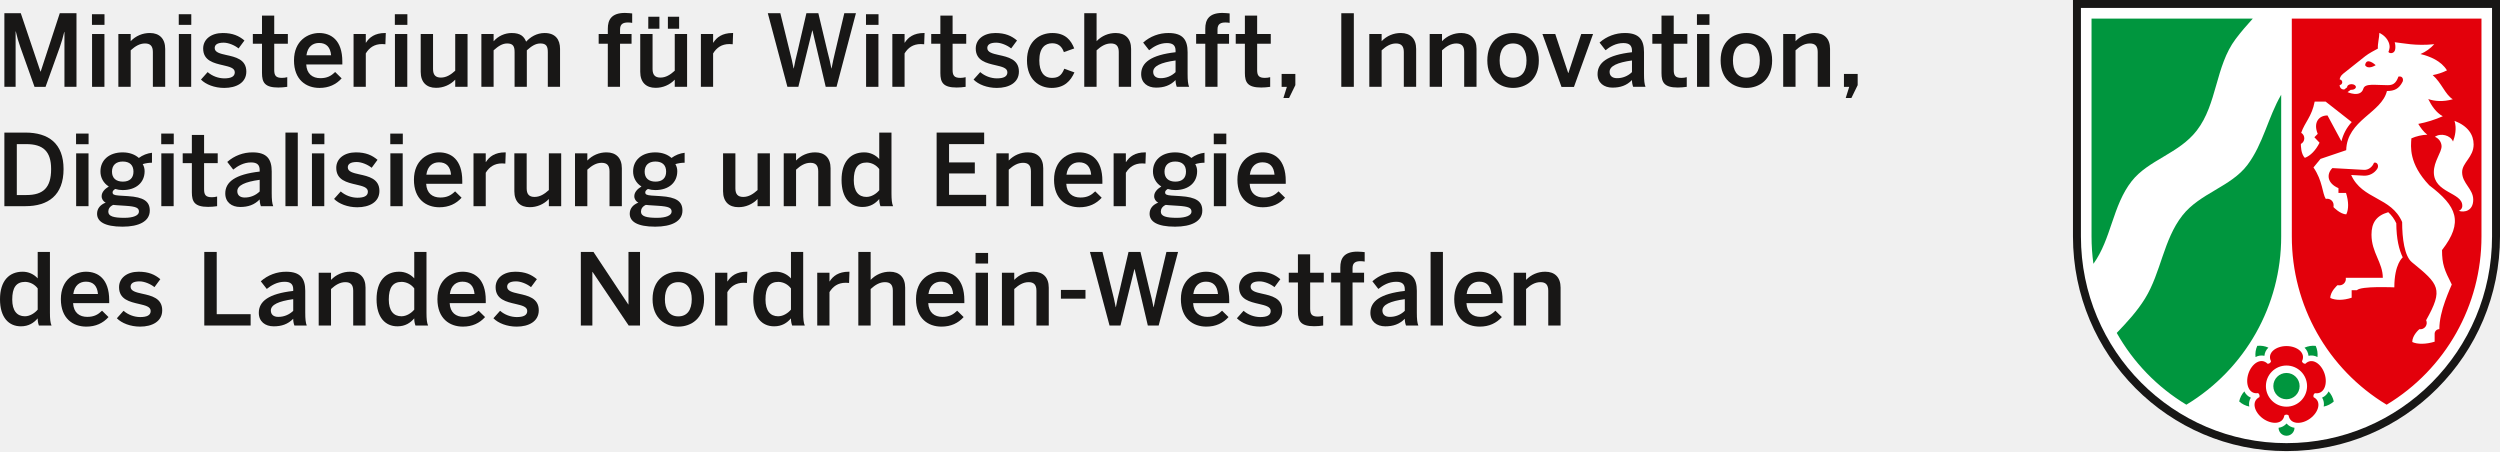
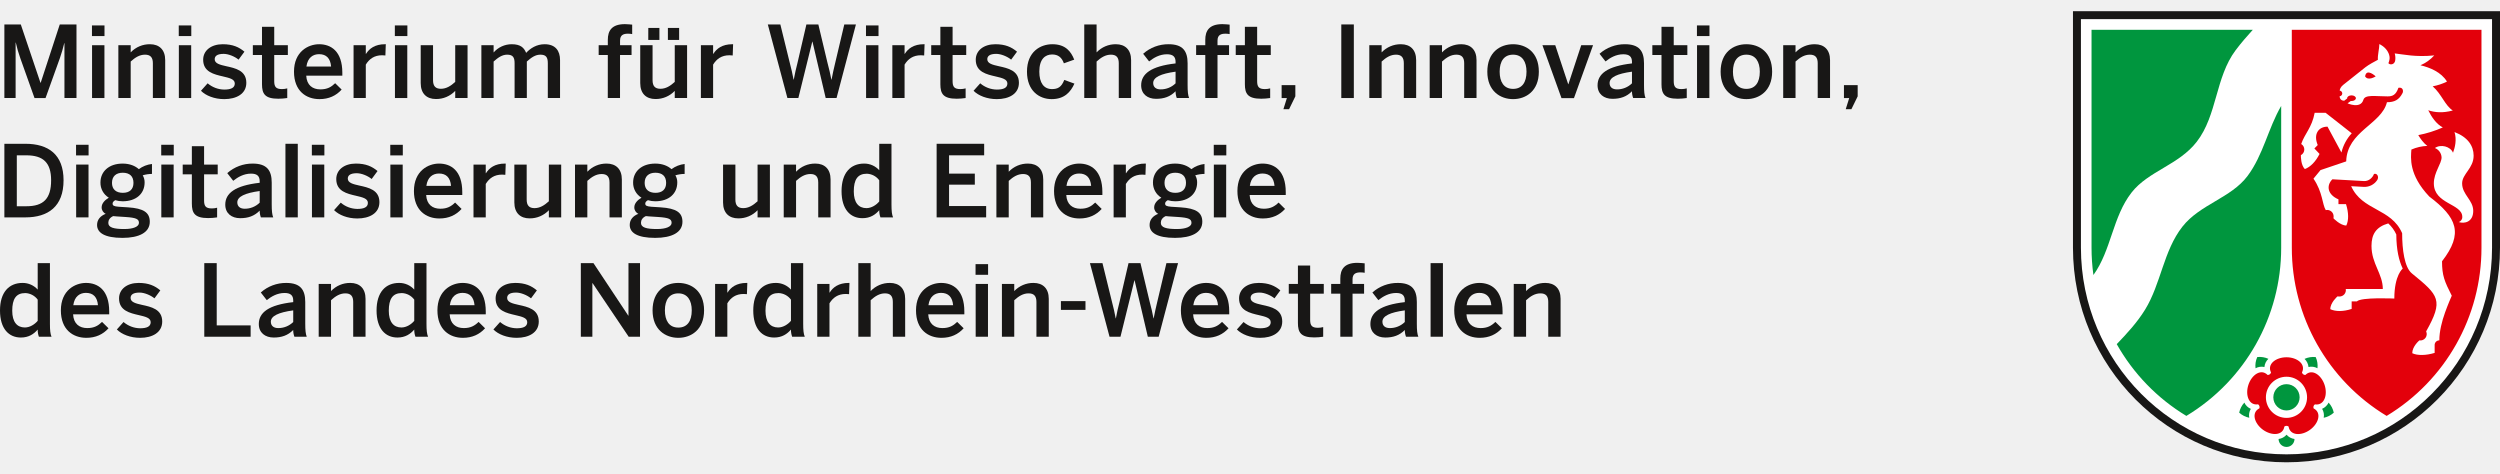
- <svg xmlns="http://www.w3.org/2000/svg" viewBox="0 0 2513.63 453.54">
+ <svg xmlns="http://www.w3.org/2000/svg" width="238.23" height="45.12" viewBox="0 0 2513.63 453.54">
  <defs>
    <style>.cls-1{fill:#fff;}.cls-1,.cls-2,.cls-4{fill-rule:evenodd;}.cls-2,.cls-5{fill:#181716;}.cls-3{fill:#00963e;}.cls-4{fill:#e3000b;}</style>
  </defs>
  <g id="Ebene_2" data-name="Ebene 2">
    <g id="NRW_W_CMYK">
      <path id="Weiß" class="cls-1" d="M2299,451.41c-117.35,0-212.54-95.67-212.54-213.65V2.13H2511.5V237.76C2511.5,355.74,2416.31,451.41,2299,451.41Z" />
      <path id="Schwarz" class="cls-2" d="M2505.63,237.76c0,114.77-92.6,207.79-206.68,207.79s-206.68-93-206.68-207.79V8h413.35Zm8-237.76V237.76c0,119.15-96.14,215.79-214.68,215.79s-214.68-96.63-214.68-215.79V0Z" />
      <path id="Grün" class="cls-3" d="M2293.62,95.25V237.76a197.24,197.24,0,0,1-95.34,169.15,197.64,197.64,0,0,1-70-72.16c10.37-10.81,20.52-21.77,28.44-34.6,16.1-26.12,18.5-59.18,37.58-83.51,17.67-22.53,48.85-28.77,65.46-50.93C2275.6,144.59,2280.45,117.86,2293.62,95.25ZM2102.94,18.67h162.15c-6,6.63-11.9,13.4-17.29,20.58-20.44,27.28-18.42,65.35-39.06,92-18,23.33-48.61,29.44-65.5,51-19.14,24.43-20.38,58-38.41,83a199.93,199.93,0,0,1-1.89-27.51Zm196,382.76a13.22,13.22,0,1,1,13.22-13.22A13.22,13.22,0,0,1,2298.95,401.43Zm42.35-7.91a21.29,21.29,0,0,1,5.21,10.14,21.29,21.29,0,0,1-10.12,5.13,12.54,12.54,0,0,0-1.61-9A12.89,12.89,0,0,0,2341.3,393.52Zm-24.21-43.94a21.28,21.28,0,0,1,11.25-1.82A21.29,21.29,0,0,1,2330.1,359a12.53,12.53,0,0,0-9-1.25A12.89,12.89,0,0,0,2317.09,349.58ZM2267.82,359a21.3,21.3,0,0,1,1.75-11.27,21.3,21.3,0,0,1,11.2,1.8,12.55,12.55,0,0,0-4,8.21A12.89,12.89,0,0,0,2267.82,359Zm-6.3,49.76a21.27,21.27,0,0,1-10.12-5.13,21.3,21.3,0,0,1,5.17-10.1,12.55,12.55,0,0,0,6.52,6.3A12.55,12.55,0,0,0,2261.52,408.79ZM2307,430.12a8,8,0,1,1-16,0,12.54,12.54,0,0,0,8-4.3A12.92,12.92,0,0,0,2307,430.12Z" />
      <path id="Rot" class="cls-4" d="M2319.64,388.21a20.69,20.69,0,1,1-20.69-20.69A20.69,20.69,0,0,1,2319.64,388.21Zm-44.37,32.6c-8.69-6.31-11.94-17.27-3.58-21.5a3.43,3.43,0,0,0-1.32-4.06c-9.25,1.49-13.06-9.29-9.74-19.5s12.73-16.69,19.34-10a3.43,3.43,0,0,0,3.45-2.51c-4.28-8.34,4.8-15.29,15.54-15.29s19.81,7,15.53,15.29a3.43,3.43,0,0,0,3.45,2.51c6.61-6.64,16-.16,19.34,10.06s-.49,21-9.74,19.5a3.43,3.43,0,0,0-1.32,4.06c8.36,4.23,5.11,15.19-3.59,21.5s-20.11,6-21.55-3.24a3.43,3.43,0,0,0-4.27,0C2295.38,426.83,2284,427.12,2275.26,420.81Zm83.32-141.47h37.22c0-15.34-11.39-25.4-11.39-43.35,0-11.74,4.61-19.1,16.86-22.64a34.31,34.31,0,0,1,8.08,11.15c.11,15.71,2.73,26.5,6.48,34.3,0,0-8.46,6.44-8.46,30.12,0,0-33.58-1.54-37.61,2.84h-5.29v7.58c-8.27,2.72-16,2.81-21.48.28,0-6.74,7.23-12.87,7.23-12.87.75,0,1.37.12,2,.12a6.42,6.42,0,0,0,6.33-7.54Zm-41.18-120.6c-4-4-4-12.46-4-14a6.43,6.43,0,0,0,.34-11.21c3.62-10.68,10.68-16.23,13.54-31.39h11l26.27,20.61a43.28,43.28,0,0,0-10.36,19.33l-14-26c-9,0-14.48,7.43-9.83,18.51L2327,138l5.2,5.51C2328.32,151.19,2323.11,156.57,2317.4,158.73Zm108,185.12c0-6.61,6.49-12.32,7.14-12.87a6.43,6.43,0,0,0,6.82-9.06c17.62-31.44,13-36-14.35-58.31-7.47-6.11-9.78-24-9.78-40.37-10.85-25.36-40.19-22.42-51.25-47.31l12.82.7a15.26,15.26,0,0,0,13.38-6.89c2-3.05,0-7.22-3.27-6.1-1.49,4.11-5.51,7.37-10,7.13L2345.1,169c-6.33,6.3-5,15.41,6.11,20.17V194h7.6c2.71,8.59,2.8,16.29.29,21.48-6.06,0-12.89-7.23-12.89-7.23,0-.75.12-1.38.12-2a6.43,6.43,0,0,0-7.88-6.26c-3.61-5.73-3-18-12.37-31.63l7.07-8.6L2359,151c.75-30.33,35.6-37.34,40.95-59.49,7.46,0,12.12-2.21,15.73-9.29.94-1.83.5-6.15-4.17-5.22-2.6,7.35-6,8.64-10.87,8.64-12.56,0-22.69-2.11-24.38,3.48-2.84,9.44-15.93,3.52-15.93,3.52l3.2-2.33a6.67,6.67,0,0,0,.81,0c2.42,0,4.39-1.28,4.39-2.85s-2-2.85-4.39-2.85-4.39,1.28-4.39,2.85a1.89,1.89,0,0,0,0,.29L2357,90c-3.87,0-4.55-3-4.65-4.47a2.85,2.85,0,0,0,.12-5.68c.06-1.16.71-3.55,3.48-5.75l22.33-17.73c3.24-2.57,9.69-6,12.56-7.51-.35-4.86,1.49-11.27,1.49-15.81,0,0,6.57,2.81,9.25,9.2,2,4.72.73,7.66-.15,10,1.21,1.9,6.28,1.92,6.88-3a17.17,17.17,0,0,0-.53-6.81c8.69.94,20.93,3.92,39.74,2a39.16,39.16,0,0,1-13.87,9.91c9.37,2.22,20.9,6.83,26.66,16.42a54.92,54.92,0,0,1-14.35,4.75c9,7.83,12.51,19.55,20.21,24.29-10,2.77-18.2,2-24.68-.21,3.13,6.4,8,13.85,14.63,17.26a113.4,113.4,0,0,1-24.66,7.72c2.13,3.56,5.26,8,9.08,10.85a43.94,43.94,0,0,0-16,3.68c-.59,8.21-2.85,25.26,18,47.24,27.75,21,34.67,36.88,12.8,65.08,0,14.29,2.39,20,9.8,34.64-.64,1.43-3.67,8.29-6.7,16.69-3.32,9.2-5.81,19.31-5.81,28.19a4.68,4.68,0,0,0-4.71,5v7.6C2439.27,346.23,2430.5,346.34,2425.38,343.86ZM2378,65.52c3,5,10.64,0,10.64,0S2379.37,56.75,2378,65.52Zm109.11,79.73c0,12.78-11.56,18.31-11.56,27.86,0,11.3,11.17,16.75,11.17,27.65,0,11.27-8.86,13.17-14.6,11.23a5.11,5.11,0,0,0,3.58-5.26c0-13.35-28.59-12.65-28.59-33.62,0-11,7.78-19.69,7.78-26.16a10.66,10.66,0,0,0-6.71-9.39c5.85-4.15,15.68-1.61,18.21,4.75,2-5.29,3.89-13.16,1.5-20.81,13.44,5.15,19.19,13.9,19.22,23.69ZM2304.29,18.67H2495V237.76a197.24,197.24,0,0,1-95.34,169.15,197.24,197.24,0,0,1-95.34-169.15Z" />
    </g>
    <g id="Ebene_4" data-name="Ebene 4">
      <path class="cls-5" d="M4.4,13.3H20.9L40.7,72h.2L60.1,13.3H76.9v74H64.8V32.1h-.2a150.62,150.62,0,0,1-4.4,15.1L45.8,87.31H34.7L20.4,47.2a126.58,126.58,0,0,1-4.5-15.6h-.2v55.7H4.4Z" />
      <path class="cls-5" d="M92.46,14.3h12.6V25H92.46Zm.1,19.9H105v53.1H92.56Z" />
      <path class="cls-5" d="M119,34.2h12.4v7.2a26.32,26.32,0,0,1,19.4-8.2c9.3,0,15.3,5.5,15.3,16v38.1h-12.4v-35c0-5.9-2.5-8.6-7.9-8.6s-9.9,2.8-14.4,6.9v36.7H119Z" />
      <path class="cls-5" d="M179.73,14.3h12.6V25h-12.6Zm.1,19.9h12.4v53.1h-12.4Z" />
      <path class="cls-5" d="M202.07,80l6.7-7.5a26.17,26.17,0,0,0,16.7,6.3c6.6,0,10.6-1.7,10.6-6.1s-5.4-5.6-11.8-7.1c-9.1-2.1-20-4.5-20-16.8,0-9.3,8-15.6,19.7-15.6,10.1,0,16.3,2.9,21.8,7.5l-5.9,8c-3.9-3.2-10.2-5.8-15-5.8-6.8,0-9,2.4-9,5.4,0,4.3,5.3,5.6,11.6,7,9.1,2,20.2,4.3,20.2,16.7,0,11.2-10.1,16.4-22.2,16.4C215.67,88.41,206.87,84.91,202.07,80Z" />
      <path class="cls-5" d="M263.42,73.41V44h-9.2V34.2h9.2V15.7h12.3V34.2h13.7V44h-13.7v26.3c0,5.7,1.7,8,7.8,8a20,20,0,0,0,5.3-.7v9.7a60.7,60.7,0,0,1-9,.7C266.32,88,263.42,83,263.42,73.41Z" />
      <path class="cls-5" d="M295.6,60.8c0-20.2,14.3-27.6,25.3-27.6,11.9,0,23.3,7.1,23.3,28.7v2.9H307.9c.5,9.6,6.4,13.8,14.2,13.8,6.9,0,10.9-2.3,14.9-6.2l6.5,6.4c-5.5,6.1-12.8,9.6-22.3,9.6C307.9,88.41,295.6,80.31,295.6,60.8Zm37.3-5.2c-.7-8.1-4.7-12.4-12.1-12.4-6,0-11.5,3.4-12.7,12.4Z" />
      <path class="cls-5" d="M355.49,34.2h12.3v8.7h.2c3.3-5.3,9-9.7,19.1-9.7h.8l-.4,11.3c-.6-.1-2.6-.2-3.3-.2-7.9,0-12.9,3.7-16.4,9.4v33.6h-12.3Z" />
      <path class="cls-5" d="M397,14.3h12.6V25H397Zm.1,19.9h12.4v53.1h-12.4Z" />
      <path class="cls-5" d="M423,72.31V34.2h12.4v35.2c0,5.9,2.5,8.6,7.9,8.6s9.9-2.8,14.4-6.9V34.2h12.4v53.1h-12.4v-7.2a26.32,26.32,0,0,1-19.4,8.2C429,88.31,423,82.81,423,72.31Z" />
      <path class="cls-5" d="M484,34.2h12.3v7.3a24.17,24.17,0,0,1,18.2-8.3c8.9,0,12.4,3.5,14.5,8.7,4.2-4.6,10.5-8.7,18.6-8.7,10.8,0,15.5,6.5,15.5,16v38.1h-12.3v-35c0-5.9-1.7-8.6-7.5-8.6-5,0-9,2.8-13.6,6.9v36.7h-12.3v-35c0-5.9-1.7-8.6-7.5-8.6-4.9,0-9,2.8-13.6,6.9v36.7H484Z" />
      <path class="cls-5" d="M611.13,44h-9.2V34.2h9.2V28.8c0-8.9,3.7-15.8,17.2-15.8,2.3,0,6.4.4,7.3.5V23a23,23,0,0,0-4.2-.4c-4.4,0-8,1.2-8,6.9v4.7H635V44h-11.6v43.3h-12.3Z" />
      <path class="cls-5" d="M643.73,72.31V34.2h12.4v35.2c0,5.9,2.5,8.6,7.9,8.6s9.9-2.8,14.4-6.9V34.2h12.4v53.1h-12.4v-7.2a26.32,26.32,0,0,1-19.4,8.2C649.73,88.31,643.73,82.81,643.73,72.31Zm8.1-55.5H663V28.9h-11.2Zm19.7,0h11.3V28.9h-11.3Z" />
      <path class="cls-5" d="M704.72,34.2H717v8.7h.2c3.3-5.3,9-9.7,19.1-9.7h.8l-.4,11.3c-.6-.1-2.6-.2-3.3-.2-7.9,0-12.9,3.7-16.4,9.4v33.6h-12.3Z" />
      <path class="cls-5" d="M772,13.3h12.6L794,51.6c1.5,5.9,2.9,11.4,3.9,17.2h.2c1-5.7,2.3-11.2,3.8-17.1l8.9-38.4h12L832,51.9c1.6,6.3,2.8,10.7,3.9,16.9h.2c1.1-6.4,2.2-10.3,3.6-16.6l9.2-38.9h11.7l-19.5,74h-10.9l-13.3-56.7h-.2l-14,56.7h-11Z" />
      <path class="cls-5" d="M870.71,14.3h12.6V25h-12.6Zm.1,19.9h12.4v53.1h-12.4Z" />
      <path class="cls-5" d="M897.21,34.2h12.3v8.7h.2c3.3-5.3,9-9.7,19.1-9.7h.8l-.4,11.3c-.6-.1-2.6-.2-3.3-.2-7.9,0-12.9,3.7-16.4,9.4v33.6h-12.3Z" />
      <path class="cls-5" d="M945.49,73.41V44h-9.2V34.2h9.2V15.7h12.3V34.2h13.7V44h-13.7v26.3c0,5.7,1.7,8,7.8,8a20,20,0,0,0,5.3-.7v9.7a60.7,60.7,0,0,1-9,.7C948.39,88,945.49,83,945.49,73.41Z" />
      <path class="cls-5" d="M978.87,80l6.7-7.5a26.17,26.17,0,0,0,16.7,6.3c6.6,0,10.6-1.7,10.6-6.1s-5.4-5.6-11.8-7.1c-9.1-2.1-20-4.5-20-16.8,0-9.3,8-15.6,19.7-15.6,10.1,0,16.3,2.9,21.8,7.5l-5.9,8c-3.9-3.2-10.2-5.8-15-5.8-6.8,0-9,2.4-9,5.4,0,4.3,5.3,5.6,11.6,7,9.1,2,20.2,4.3,20.2,16.7,0,11.2-10.1,16.4-22.2,16.4C992.47,88.41,983.67,84.91,978.87,80Z" />
      <path class="cls-5" d="M1032.58,60.8c0-20.3,13.7-27.6,25.5-27.6,13.2,0,18.8,7.3,22,15.5l-10.4,3.7c-2.1-6-5.9-8.9-11.8-8.9-7,0-12.9,4.6-12.9,17.3,0,11.3,4.6,17.5,12.7,17.5,5.6,0,9.5-1.7,12.4-9.2l10.2,3.7c-3.8,8.5-10.1,15.6-22.9,15.6C1045.08,88.41,1032.58,80.21,1032.58,60.8Z" />
      <path class="cls-5" d="M1090.17,13.3h12.4V41.4a26.32,26.32,0,0,1,19.4-8.2c9.3,0,15.3,5.5,15.3,16v38.1h-12.4v-35c0-5.9-2.5-8.6-7.9-8.6s-9.9,2.8-14.4,6.9v36.7h-12.4Z" />
      <path class="cls-5" d="M1147.38,74.51c0-11.5,9.8-19.2,34.6-22V50.9c0-5.3-2.8-7.6-8.7-7.6-7.4,0-13.4,3.6-17.9,7.2l-6-7.7a38,38,0,0,1,25.6-9.6c14.2,0,19.1,6.8,19.1,19.2v21.9c0,6.4.4,10.3,1.5,13h-12.4a19.25,19.25,0,0,1-1.2-6.8c-5.4,5.5-11.7,7.6-19.6,7.6C1153.78,88.11,1147.38,83.31,1147.38,74.51Zm34.6-2V60.8c-14.7,2-22.5,5.6-22.5,11.4,0,4.2,2.9,6.4,7.4,6.4A21.2,21.2,0,0,0,1182,72.51Z" />
      <path class="cls-5" d="M1211.85,44h-9.2V34.2h9.2V28.8c0-8.9,3.7-15.8,17.2-15.8,2.3,0,6.4.4,7.3.5V23a23,23,0,0,0-4.2-.4c-4.4,0-8,1.2-8,6.9v4.7h11.6V44h-11.6v43.3h-12.3Z" />
      <path class="cls-5" d="M1251.67,73.41V44h-9.2V34.2h9.2V15.7H1264V34.2h13.7V44H1264v26.3c0,5.7,1.7,8,7.8,8a20,20,0,0,0,5.3-.7v9.7a60.7,60.7,0,0,1-9,.7C1254.57,88,1251.67,83,1251.67,73.41Z" />
      <path class="cls-5" d="M1293.91,87.31h-5.3v-13h13.8v11.3l-6.3,12.9h-5.7Z" />
      <path class="cls-5" d="M1348.61,13.3h12.6v74h-12.6Z" />
      <path class="cls-5" d="M1376.77,34.2h12.4v7.2a26.32,26.32,0,0,1,19.4-8.2c9.3,0,15.3,5.5,15.3,16v38.1h-12.4v-35c0-5.9-2.5-8.6-7.9-8.6s-9.9,2.8-14.4,6.9v36.7h-12.4Z" />
      <path class="cls-5" d="M1437.47,34.2h12.4v7.2a26.33,26.33,0,0,1,19.4-8.2c9.3,0,15.3,5.5,15.3,16v38.1h-12.4v-35c0-5.9-2.5-8.6-7.9-8.6s-9.9,2.8-14.4,6.9v36.7h-12.4Z" />
      <path class="cls-5" d="M1495.43,60.8c0-19.6,12.9-27.6,25.9-27.6s25.9,8,25.9,27.6c0,19.4-13,27.6-25.9,27.6S1495.43,80.21,1495.43,60.8Zm39.4,0c0-9.9-4.2-17.1-13.5-17.1-8.9,0-13.5,6.4-13.5,17.1,0,10.1,4.1,17.3,13.5,17.3C1530.23,78.11,1534.83,71.71,1534.83,60.8Z" />
      <path class="cls-5" d="M1550.84,34.2h12.9l13,39.2h.2l12.9-39.2h11.9l-19.2,53.2H1570Z" />
      <path class="cls-5" d="M1606.27,74.51c0-11.5,9.8-19.2,34.6-22V50.9c0-5.3-2.8-7.6-8.7-7.6-7.4,0-13.4,3.6-17.9,7.2l-6-7.7a38,38,0,0,1,25.6-9.6c14.2,0,19.1,6.8,19.1,19.2v21.9c0,6.4.4,10.3,1.5,13h-12.4a19.24,19.24,0,0,1-1.2-6.8c-5.4,5.5-11.7,7.6-19.6,7.6C1612.67,88.11,1606.27,83.31,1606.27,74.51Zm34.6-2V60.8c-14.7,2-22.5,5.6-22.5,11.4,0,4.2,2.9,6.4,7.4,6.4A21.2,21.2,0,0,0,1640.87,72.51Z" />
      <path class="cls-5" d="M1670.55,73.41V44h-9.2V34.2h9.2V15.7h12.3V34.2h13.7V44h-13.7v26.3c0,5.7,1.7,8,7.8,8a20,20,0,0,0,5.3-.7v9.7a60.71,60.71,0,0,1-9,.7C1673.45,88,1670.55,83,1670.55,73.41Z" />
      <path class="cls-5" d="M1706.19,14.3h12.6V25h-12.6Zm.1,19.9h12.4v53.1h-12.4Z" />
      <path class="cls-5" d="M1730,60.8c0-19.6,12.9-27.6,25.9-27.6s25.9,8,25.9,27.6c0,19.4-13,27.6-25.9,27.6S1730,80.21,1730,60.8Zm39.4,0c0-9.9-4.2-17.1-13.5-17.1-8.9,0-13.5,6.4-13.5,17.1,0,10.1,4.1,17.3,13.5,17.3C1764.79,78.11,1769.4,71.71,1769.4,60.8Z" />
      <path class="cls-5" d="M1792.92,34.2h12.4v7.2a26.33,26.33,0,0,1,19.4-8.2c9.3,0,15.3,5.5,15.3,16v38.1h-12.4v-35c0-5.9-2.5-8.6-7.9-8.6s-9.9,2.8-14.4,6.9v36.7h-12.4Z" />
      <path class="cls-5" d="M1859.3,87.31H1854v-13h13.8v11.3l-6.3,12.9h-5.7Z" />
      <path class="cls-5" d="M4.4,133.3H25.5c23.2,0,38.4,10.8,38.4,36.7,0,26.4-15.5,37.3-38.4,37.3H4.4Zm22.2,62.8c16.9,0,24.8-7.4,24.8-26.1,0-17.8-8-25.1-25-25.1H16.9v51.2Z" />
      <path class="cls-5" d="M76.47,134.3h12.6V145H76.47Zm.1,19.9H89v53.1H76.57Z" />
      <path class="cls-5" d="M97.6,214.91c0-5.3,3.3-9.1,8.7-11.2a7,7,0,0,1-4.1-6.5c0-4,3.2-7.3,7.2-9.7a17.48,17.48,0,0,1-8.4-15.3c0-10.9,8.4-19,22.3-19,7.3,0,12.7,2.4,16.3,5.6a27.24,27.24,0,0,1,13.2-5.2v10a31.77,31.77,0,0,0-9.3,1.4,13.52,13.52,0,0,1,1.9,7.2c0,11.1-8.3,18.9-22.1,18.9a25,25,0,0,1-7.4-1.1c-1.6.9-2.7,2-2.7,3.4,0,2.1,1.4,2.8,6.1,3.2l9.4.6c15.7,1,21.9,5.2,21.9,14.5,0,10.9-11,16.2-27.4,16.2C104.9,227.91,97.6,222.61,97.6,214.91Zm42.1-2.1c0-3.8-2.7-5.2-13.5-5.9l-9.2-.6a17.31,17.31,0,0,1-3.2-.3c-3.5,1.6-4.9,4.1-4.9,6.8,0,4.7,5.4,6.2,16.2,6.2C134.1,219,139.7,216.61,139.7,212.81Zm-5.5-40.2c0-6.6-3.8-10.2-10.8-10.2-6.8,0-10.8,3.7-10.8,10.2s4.1,10,10.9,10S134.2,179.1,134.2,172.6Z" />
      <path class="cls-5" d="M162.1,134.3h12.6V145H162.1Zm.1,19.9h12.4v53.1H162.2Z" />
      <path class="cls-5" d="M192.9,193.41V164h-9.2v-9.8h9.2V135.7h12.3v18.5h13.7V164H205.2v26.3c0,5.7,1.7,8,7.8,8a20,20,0,0,0,5.3-.7v9.7a60.7,60.7,0,0,1-9,.7C195.8,208,192.9,203,192.9,193.41Z" />
      <path class="cls-5" d="M226.5,194.51c0-11.5,9.8-19.2,34.6-22v-1.6c0-5.3-2.8-7.6-8.7-7.6-7.4,0-13.4,3.6-17.9,7.2l-6-7.7a38,38,0,0,1,25.6-9.6c14.2,0,19.1,6.8,19.1,19.2v21.9c0,6.4.4,10.3,1.5,13H262.3a19.25,19.25,0,0,1-1.2-6.8c-5.4,5.5-11.7,7.6-19.6,7.6C232.9,208.11,226.5,203.31,226.5,194.51Zm34.6-2V180.8c-14.7,2-22.5,5.6-22.5,11.4,0,4.2,2.9,6.4,7.4,6.4A21.2,21.2,0,0,0,261.1,192.51Z" />
      <path class="cls-5" d="M287,133.3h12.4v74H287Z" />
      <path class="cls-5" d="M313.55,134.3h12.6V145h-12.6Zm.1,19.9h12.4v53.1h-12.4Z" />
      <path class="cls-5" d="M335.89,200l6.7-7.5a26.17,26.17,0,0,0,16.7,6.3c6.6,0,10.6-1.7,10.6-6.1s-5.4-5.6-11.8-7.1c-9.1-2.1-20-4.5-20-16.8,0-9.3,8-15.6,19.7-15.6,10.1,0,16.3,2.9,21.8,7.5l-5.9,8c-3.9-3.2-10.2-5.8-15-5.8-6.8,0-9,2.4-9,5.4,0,4.3,5.3,5.6,11.6,7,9.1,2,20.2,4.3,20.2,16.7,0,11.2-10.1,16.4-22.2,16.4C349.49,208.41,340.69,204.91,335.89,200Z" />
      <path class="cls-5" d="M392.39,134.3H405V145h-12.6Zm.1,19.9h12.4v53.1h-12.4Z" />
      <path class="cls-5" d="M416.19,180.8c0-20.2,14.3-27.6,25.3-27.6,11.9,0,23.3,7.1,23.3,28.7v2.9h-36.3c.5,9.6,6.4,13.8,14.2,13.8,6.9,0,10.9-2.3,14.9-6.2l6.5,6.4c-5.5,6.1-12.8,9.6-22.3,9.6C428.49,208.41,416.19,200.31,416.19,180.8Zm37.3-5.2c-.7-8.1-4.7-12.4-12.1-12.4-6,0-11.5,3.4-12.7,12.4Z" />
      <path class="cls-5" d="M476.09,154.2h12.3v8.7h.2c3.3-5.3,9-9.7,19.1-9.7h.8l-.4,11.3c-.6-.1-2.6-.2-3.3-.2-7.9,0-12.9,3.7-16.4,9.4v33.6h-12.3Z" />
      <path class="cls-5" d="M517.15,192.31V154.2h12.4v35.2c0,5.9,2.5,8.6,7.9,8.6s9.9-2.8,14.4-6.9V154.2h12.4v53.1h-12.4v-7.2a26.32,26.32,0,0,1-19.4,8.2C523.15,208.31,517.15,202.81,517.15,192.31Z" />
      <path class="cls-5" d="M578.14,154.2h12.4v7.2a26.32,26.32,0,0,1,19.4-8.2c9.3,0,15.3,5.5,15.3,16v38.1h-12.4v-35c0-5.9-2.5-8.6-7.9-8.6s-9.9,2.8-14.4,6.9v36.7h-12.4Z" />
      <path class="cls-5" d="M633.17,214.91c0-5.3,3.3-9.1,8.7-11.2a7,7,0,0,1-4.1-6.5c0-4,3.2-7.3,7.2-9.7a17.48,17.48,0,0,1-8.4-15.3c0-10.9,8.4-19,22.3-19,7.3,0,12.7,2.4,16.3,5.6a27.24,27.24,0,0,1,13.2-5.2v10a31.77,31.77,0,0,0-9.3,1.4,13.52,13.52,0,0,1,1.9,7.2c0,11.1-8.3,18.9-22.1,18.9a25,25,0,0,1-7.4-1.1c-1.6.9-2.7,2-2.7,3.4,0,2.1,1.4,2.8,6.1,3.2l9.4.6c15.7,1,21.9,5.2,21.9,14.5,0,10.9-11,16.2-27.4,16.2C640.47,227.91,633.17,222.61,633.17,214.91Zm42.1-2.1c0-3.8-2.7-5.2-13.5-5.9l-9.2-.6a17.31,17.31,0,0,1-3.2-.3c-3.5,1.6-4.9,4.1-4.9,6.8,0,4.7,5.4,6.2,16.2,6.2C669.67,219,675.27,216.61,675.27,212.81Zm-5.5-40.2c0-6.6-3.8-10.2-10.8-10.2-6.8,0-10.8,3.7-10.8,10.2s4.1,10,10.9,10S669.77,179.1,669.77,172.6Z" />
      <path class="cls-5" d="M727,192.31V154.2h12.4v35.2c0,5.9,2.5,8.6,7.9,8.6s9.9-2.8,14.4-6.9V154.2h12.4v53.1h-12.4v-7.2a26.32,26.32,0,0,1-19.4,8.2C733,208.31,727,202.81,727,192.31Z" />
      <path class="cls-5" d="M788,154.2h12.4v7.2a26.32,26.32,0,0,1,19.4-8.2c9.3,0,15.3,5.5,15.3,16v38.1h-12.4v-35c0-5.9-2.5-8.6-7.9-8.6s-9.9,2.8-14.4,6.9v36.7H788Z" />
      <path class="cls-5" d="M846.14,180.9c0-18.4,9.1-27.7,22.7-27.7a20.25,20.25,0,0,1,15.2,6.7V133.3h12.3v61c0,6.4.4,10.3,1.6,13h-12.7a19.93,19.93,0,0,1-1.2-7.2c-3.9,4.5-9,8-16.9,8C855,208.11,846.14,199.31,846.14,180.9Zm37.9,10.4V170a16.2,16.2,0,0,0-12.5-6.6c-9.3,0-13.1,6-13.1,17.8,0,11.2,4.8,16.8,12.7,16.8C876.24,198,881.14,194.81,884,191.31Z" />
      <path class="cls-5" d="M941.73,133.3h47.8v11.6h-35.3v18.4h25.9v11.1h-25.9v21.5h37.3v11.4h-49.8Z" />
      <path class="cls-5" d="M1001.83,154.2h12.4v7.2a26.32,26.32,0,0,1,19.4-8.2c9.3,0,15.3,5.5,15.3,16v38.1h-12.4v-35c0-5.9-2.5-8.6-7.9-8.6s-9.9,2.8-14.4,6.9v36.7h-12.4Z" />
      <path class="cls-5" d="M1059.79,180.8c0-20.2,14.3-27.6,25.3-27.6,11.9,0,23.3,7.1,23.3,28.7v2.9h-36.3c.5,9.6,6.4,13.8,14.2,13.8,6.9,0,10.9-2.3,14.9-6.2l6.5,6.4c-5.5,6.1-12.8,9.6-22.3,9.6C1072.09,208.41,1059.79,200.31,1059.79,180.8Zm37.3-5.2c-.7-8.1-4.7-12.4-12.1-12.4-6,0-11.5,3.4-12.7,12.4Z" />
      <path class="cls-5" d="M1119.69,154.2H1132v8.7h.2c3.3-5.3,9-9.7,19.1-9.7h.8l-.4,11.3c-.6-.1-2.6-.2-3.3-.2-7.9,0-12.9,3.7-16.4,9.4v33.6h-12.3Z" />
      <path class="cls-5" d="M1155.86,214.91c0-5.3,3.3-9.1,8.7-11.2a7,7,0,0,1-4.1-6.5c0-4,3.2-7.3,7.2-9.7a17.48,17.48,0,0,1-8.4-15.3c0-10.9,8.4-19,22.3-19,7.3,0,12.7,2.4,16.3,5.6a27.24,27.24,0,0,1,13.2-5.2v10a31.77,31.77,0,0,0-9.3,1.4,13.52,13.52,0,0,1,1.9,7.2c0,11.1-8.3,18.9-22.1,18.9a25,25,0,0,1-7.4-1.1c-1.6.9-2.7,2-2.7,3.4,0,2.1,1.4,2.8,6.1,3.2l9.4.6c15.7,1,21.9,5.2,21.9,14.5,0,10.9-11,16.2-27.4,16.2C1163.16,227.91,1155.86,222.61,1155.86,214.91Zm42.1-2.1c0-3.8-2.7-5.2-13.5-5.9l-9.2-.6a17.31,17.31,0,0,1-3.2-.3c-3.5,1.6-4.9,4.1-4.9,6.8,0,4.7,5.4,6.2,16.2,6.2C1192.36,219,1198,216.61,1198,212.81Zm-5.5-40.2c0-6.6-3.8-10.2-10.8-10.2-6.8,0-10.8,3.7-10.8,10.2s4.1,10,10.9,10S1192.46,179.1,1192.46,172.6Z" />
      <path class="cls-5" d="M1220.36,134.3H1233V145h-12.6Zm.1,19.9h12.4v53.1h-12.4Z" />
      <path class="cls-5" d="M1244.16,180.8c0-20.2,14.3-27.6,25.3-27.6,11.9,0,23.3,7.1,23.3,28.7v2.9h-36.3c.5,9.6,6.4,13.8,14.2,13.8,6.9,0,10.9-2.3,14.9-6.2l6.5,6.4c-5.5,6.1-12.8,9.6-22.3,9.6C1256.46,208.41,1244.16,200.31,1244.16,180.8Zm37.3-5.2c-.7-8.1-4.7-12.4-12.1-12.4-6,0-11.5,3.4-12.7,12.4Z" />
      <path class="cls-5" d="M0,300.9c0-18.4,9.1-27.7,22.7-27.7a20.24,20.24,0,0,1,15.2,6.7V253.3H50.2v61c0,6.4.4,10.3,1.6,13H39.1a20,20,0,0,1-1.2-7.2c-3.9,4.5-9,8-16.9,8C8.9,328.11,0,319.31,0,300.9Zm37.9,10.4V290a16.2,16.2,0,0,0-12.5-6.6c-9.3,0-13.1,6-13.1,17.8,0,11.2,4.8,16.8,12.7,16.8C30.1,318,35,314.8,37.9,311.3Z" />
      <path class="cls-5" d="M61.2,300.8c0-20.2,14.3-27.6,25.3-27.6,11.9,0,23.3,7.1,23.3,28.7v2.9H73.5c.5,9.6,6.4,13.8,14.2,13.8,6.9,0,10.9-2.3,14.9-6.2l6.5,6.4c-5.5,6.1-12.8,9.6-22.3,9.6C73.5,328.41,61.2,320.31,61.2,300.8Zm37.3-5.2c-.7-8.1-4.7-12.4-12.1-12.4-6,0-11.5,3.4-12.7,12.4Z" />
      <path class="cls-5" d="M117.5,320l6.7-7.5a26.17,26.17,0,0,0,16.7,6.3c6.6,0,10.6-1.7,10.6-6.1s-5.4-5.6-11.8-7.1c-9.1-2.1-20-4.5-20-16.8,0-9.3,8-15.6,19.7-15.6,10.1,0,16.3,2.9,21.8,7.5l-5.9,8c-3.9-3.2-10.2-5.8-15-5.8-6.8,0-9,2.4-9,5.4,0,4.3,5.3,5.6,11.6,7,9.1,2,20.2,4.3,20.2,16.7,0,11.2-10.1,16.4-22.2,16.4C131.1,328.41,122.3,324.91,117.5,320Z" />
      <path class="cls-5" d="M205.4,253.3h12.5v62.6H252v11.4H205.4Z" />
      <path class="cls-5" d="M260.22,314.51c0-11.5,9.8-19.2,34.6-22v-1.6c0-5.3-2.8-7.6-8.7-7.6-7.4,0-13.4,3.6-17.9,7.2l-6-7.7a38,38,0,0,1,25.6-9.6c14.2,0,19.1,6.8,19.1,19.2v21.9c0,6.4.4,10.3,1.5,13H296a19.26,19.26,0,0,1-1.2-6.8c-5.4,5.5-11.7,7.6-19.6,7.6C266.62,328.11,260.22,323.31,260.22,314.51Zm34.6-2V300.8c-14.7,2-22.5,5.6-22.5,11.4,0,4.2,2.9,6.4,7.4,6.4A21.21,21.21,0,0,0,294.82,312.51Z" />
      <path class="cls-5" d="M320.43,274.2h12.4v7.2a26.32,26.32,0,0,1,19.4-8.2c9.3,0,15.3,5.5,15.3,16v38.1h-12.4v-35c0-5.9-2.5-8.6-7.9-8.6s-9.9,2.8-14.4,6.9v36.7h-12.4Z" />
      <path class="cls-5" d="M378.61,300.9c0-18.4,9.1-27.7,22.7-27.7a20.24,20.24,0,0,1,15.2,6.7V253.3h12.3v61c0,6.4.4,10.3,1.6,13h-12.7a20,20,0,0,1-1.2-7.2c-3.9,4.5-9,8-16.9,8C387.51,328.11,378.61,319.31,378.61,300.9Zm37.9,10.4V290a16.2,16.2,0,0,0-12.5-6.6c-9.3,0-13.1,6-13.1,17.8,0,11.2,4.8,16.8,12.7,16.8C408.72,318,413.62,314.8,416.52,311.3Z" />
      <path class="cls-5" d="M439.81,300.8c0-20.2,14.3-27.6,25.3-27.6,11.9,0,23.3,7.1,23.3,28.7v2.9h-36.3c.5,9.6,6.4,13.8,14.2,13.8,6.9,0,10.9-2.3,14.9-6.2l6.5,6.4c-5.5,6.1-12.8,9.6-22.3,9.6C452.11,328.41,439.81,320.31,439.81,300.8Zm37.3-5.2c-.7-8.1-4.7-12.4-12.1-12.4-6,0-11.5,3.4-12.7,12.4Z" />
      <path class="cls-5" d="M496.11,320l6.7-7.5a26.17,26.17,0,0,0,16.7,6.3c6.6,0,10.6-1.7,10.6-6.1s-5.4-5.6-11.8-7.1c-9.1-2.1-20-4.5-20-16.8,0-9.3,8-15.6,19.7-15.6,10.1,0,16.3,2.9,21.8,7.5l-5.9,8c-3.9-3.2-10.2-5.8-15-5.8-6.8,0-9,2.4-9,5.4,0,4.3,5.3,5.6,11.6,7,9.1,2,20.2,4.3,20.2,16.7,0,11.2-10.1,16.4-22.2,16.4C509.71,328.41,500.91,324.91,496.11,320Z" />
      <path class="cls-5" d="M584,253.3h12.7l35,52.8h.2V253.3h11.6v74h-11.4l-36.3-53.9h-.2v53.9H584Z" />
      <path class="cls-5" d="M656.12,300.8c0-19.6,12.9-27.6,25.9-27.6s25.9,8,25.9,27.6c0,19.4-13,27.6-25.9,27.6S656.12,320.21,656.12,300.8Zm39.4,0c0-9.9-4.2-17.1-13.5-17.1-8.9,0-13.5,6.4-13.5,17.1,0,10.1,4.1,17.3,13.5,17.3C690.92,318.11,695.52,311.71,695.52,300.8Z" />
      <path class="cls-5" d="M719,274.2h12.3v8.7h.2c3.3-5.3,9-9.7,19.1-9.7h.8l-.4,11.3c-.6-.1-2.6-.2-3.3-.2-7.9,0-12.9,3.7-16.4,9.4v33.6H719Z" />
      <path class="cls-5" d="M757.37,300.9c0-18.4,9.1-27.7,22.7-27.7a20.24,20.24,0,0,1,15.2,6.7V253.3h12.3v61c0,6.4.4,10.3,1.6,13h-12.7a20,20,0,0,1-1.2-7.2c-3.9,4.5-9,8-16.9,8C766.27,328.11,757.37,319.31,757.37,300.9Zm37.9,10.4V290a16.2,16.2,0,0,0-12.5-6.6c-9.3,0-13.1,6-13.1,17.8,0,11.2,4.8,16.8,12.7,16.8C787.47,318,792.37,314.8,795.27,311.3Z" />
      <path class="cls-5" d="M821.68,274.2H834v8.7h.2c3.3-5.3,9-9.7,19.1-9.7h.8l-.4,11.3c-.6-.1-2.6-.2-3.3-.2-7.9,0-12.9,3.7-16.4,9.4v33.6h-12.3Z" />
      <path class="cls-5" d="M863,253.3h12.4v28.1a26.32,26.32,0,0,1,19.4-8.2c9.3,0,15.3,5.5,15.3,16v38.1h-12.4v-35c0-5.9-2.5-8.6-7.9-8.6s-9.9,2.8-14.4,6.9v36.7H863Z" />
      <path class="cls-5" d="M921,300.8c0-20.2,14.3-27.6,25.3-27.6,11.9,0,23.3,7.1,23.3,28.7v2.9h-36.3c.5,9.6,6.4,13.8,14.2,13.8,6.9,0,10.9-2.3,14.9-6.2l6.5,6.4c-5.5,6.1-12.8,9.6-22.3,9.6C933.27,328.41,921,320.31,921,300.8Zm37.3-5.2c-.7-8.1-4.7-12.4-12.1-12.4-6,0-11.5,3.4-12.7,12.4Z" />
      <path class="cls-5" d="M980.87,254.3h12.6V265h-12.6Zm.1,19.9h12.4v53.1H981Z" />
      <path class="cls-5" d="M1007.38,274.2h12.4v7.2a26.32,26.32,0,0,1,19.4-8.2c9.3,0,15.3,5.5,15.3,16v38.1h-12.4v-35c0-5.9-2.5-8.6-7.9-8.6s-9.9,2.8-14.4,6.9v36.7h-12.4Z" />
      <path class="cls-5" d="M1066.7,291.5h24.7v8.8h-24.7Z" />
      <path class="cls-5" d="M1095.88,253.3h12.6l9.4,38.3c1.5,5.9,2.9,11.4,3.9,17.2h.2c1-5.7,2.3-11.2,3.8-17.1l8.9-38.4h12l9.2,38.6c1.6,6.3,2.8,10.7,3.9,16.9h.2c1.1-6.4,2.2-10.3,3.6-16.6l9.2-38.9h11.7l-19.5,74h-10.9l-13.3-56.7h-.2l-14,56.7h-11Z" />
      <path class="cls-5" d="M1187.33,300.8c0-20.2,14.3-27.6,25.3-27.6,11.9,0,23.3,7.1,23.3,28.7v2.9h-36.3c.5,9.6,6.4,13.8,14.2,13.8,6.9,0,10.9-2.3,14.9-6.2l6.5,6.4c-5.5,6.1-12.8,9.6-22.3,9.6C1199.63,328.41,1187.33,320.31,1187.33,300.8Zm37.3-5.2c-.7-8.1-4.7-12.4-12.1-12.4-6,0-11.5,3.4-12.7,12.4Z" />
      <path class="cls-5" d="M1243.63,320l6.7-7.5a26.17,26.17,0,0,0,16.7,6.3c6.6,0,10.6-1.7,10.6-6.1s-5.4-5.6-11.8-7.1c-9.1-2.1-20-4.5-20-16.8,0-9.3,8-15.6,19.7-15.6,10.1,0,16.3,2.9,21.8,7.5l-5.9,8c-3.9-3.2-10.2-5.8-15-5.8-6.8,0-9,2.4-9,5.4,0,4.3,5.3,5.6,11.6,7,9.1,2,20.2,4.3,20.2,16.7,0,11.2-10.1,16.4-22.2,16.4C1257.23,328.41,1248.43,324.91,1243.63,320Z" />
      <path class="cls-5" d="M1305,313.41V284h-9.2v-9.8h9.2V255.7h12.3v18.5H1331V284h-13.7v26.3c0,5.7,1.7,8,7.8,8a20,20,0,0,0,5.3-.7v9.7a60.86,60.86,0,0,1-9,.7C1307.88,328,1305,323,1305,313.41Z" />
      <path class="cls-5" d="M1347.62,284h-9.2v-9.8h9.2v-5.4c0-8.9,3.7-15.8,17.2-15.8,2.3,0,6.4.4,7.3.5V263a23.06,23.06,0,0,0-4.2-.4c-4.4,0-8,1.2-8,6.9v4.7h11.6V284h-11.6v43.3h-12.3Z" />
      <path class="cls-5" d="M1377.86,314.51c0-11.5,9.8-19.2,34.6-22v-1.6c0-5.3-2.8-7.6-8.7-7.6-7.4,0-13.4,3.6-17.9,7.2l-6-7.7a38,38,0,0,1,25.6-9.6c14.2,0,19.1,6.8,19.1,19.2v21.9c0,6.4.4,10.3,1.5,13h-12.4a19.25,19.25,0,0,1-1.2-6.8c-5.4,5.5-11.7,7.6-19.6,7.6C1384.26,328.11,1377.86,323.31,1377.86,314.51Zm34.6-2V300.8c-14.7,2-22.5,5.6-22.5,11.4,0,4.2,2.9,6.4,7.4,6.4A21.21,21.21,0,0,0,1412.46,312.51Z" />
      <path class="cls-5" d="M1438.39,253.3h12.4v74h-12.4Z" />
      <path class="cls-5" d="M1462.15,300.8c0-20.2,14.3-27.6,25.3-27.6,11.9,0,23.3,7.1,23.3,28.7v2.9h-36.3c.5,9.6,6.4,13.8,14.2,13.8,6.9,0,10.9-2.3,14.9-6.2l6.5,6.4c-5.5,6.1-12.8,9.6-22.3,9.6C1474.45,328.41,1462.15,320.31,1462.15,300.8Zm37.3-5.2c-.7-8.1-4.7-12.4-12.1-12.4-6,0-11.5,3.4-12.7,12.4Z" />
      <path class="cls-5" d="M1522,274.2h12.4v7.2a26.32,26.32,0,0,1,19.4-8.2c9.3,0,15.3,5.5,15.3,16v38.1h-12.4v-35c0-5.9-2.5-8.6-7.9-8.6s-9.9,2.8-14.4,6.9v36.7H1522Z" />
    </g>
  </g>
</svg>
